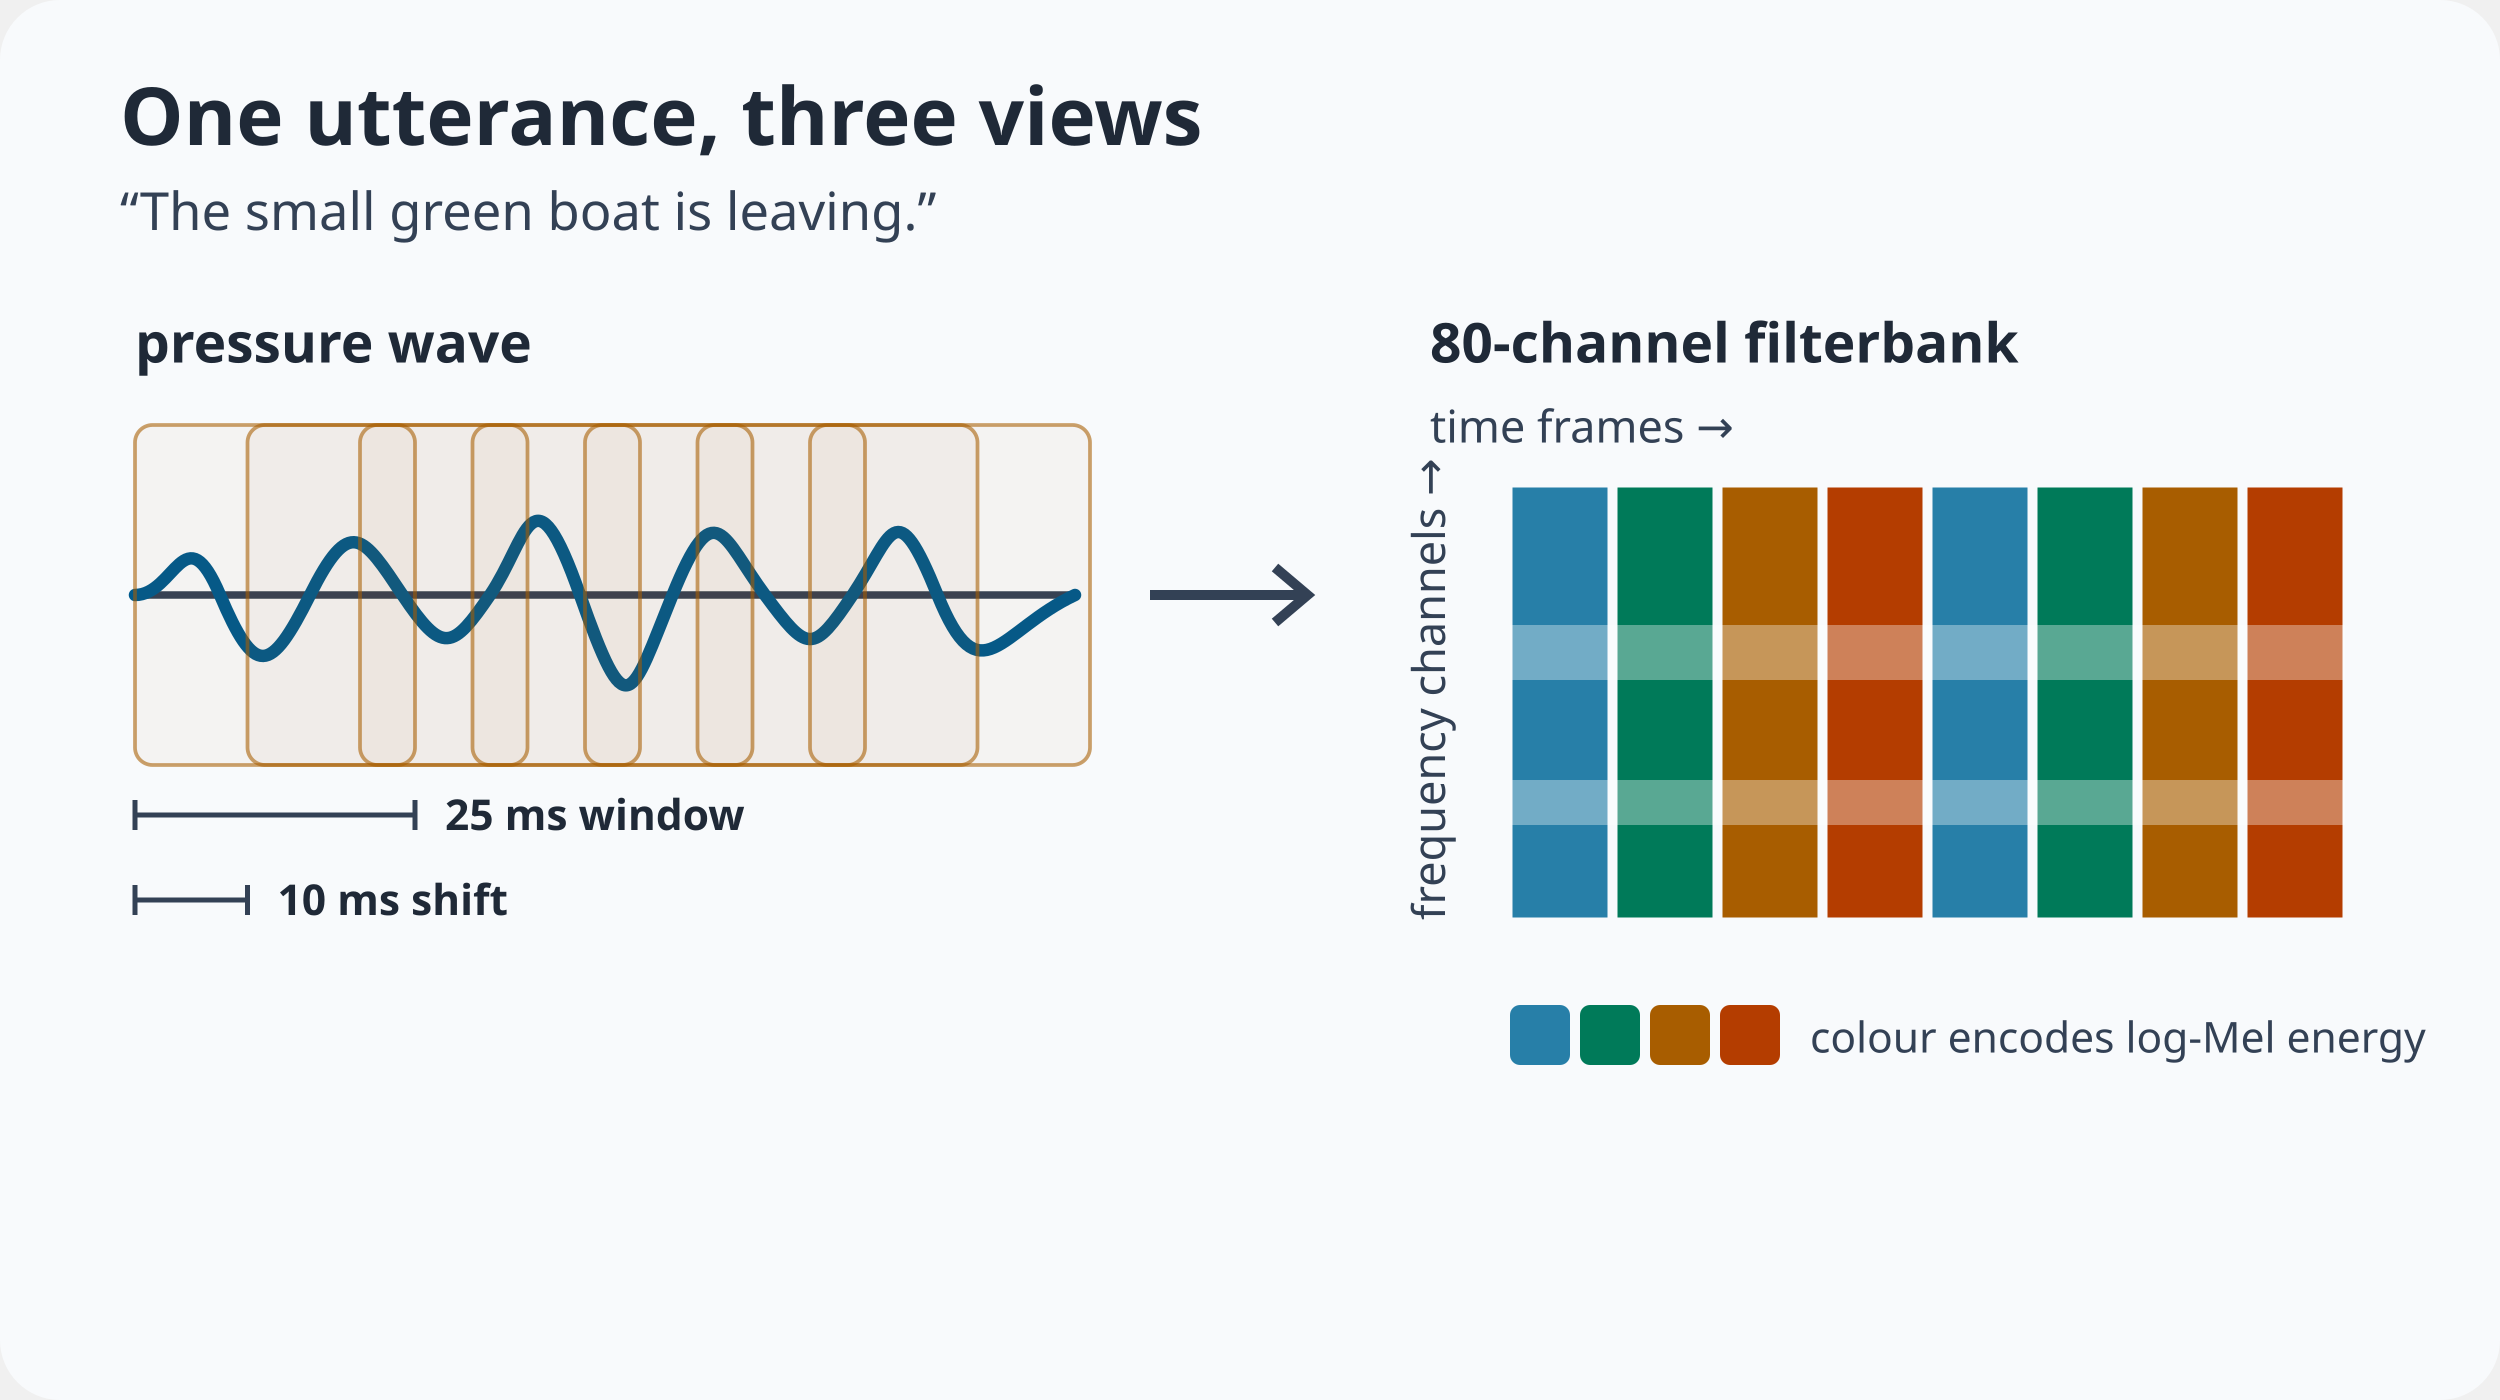
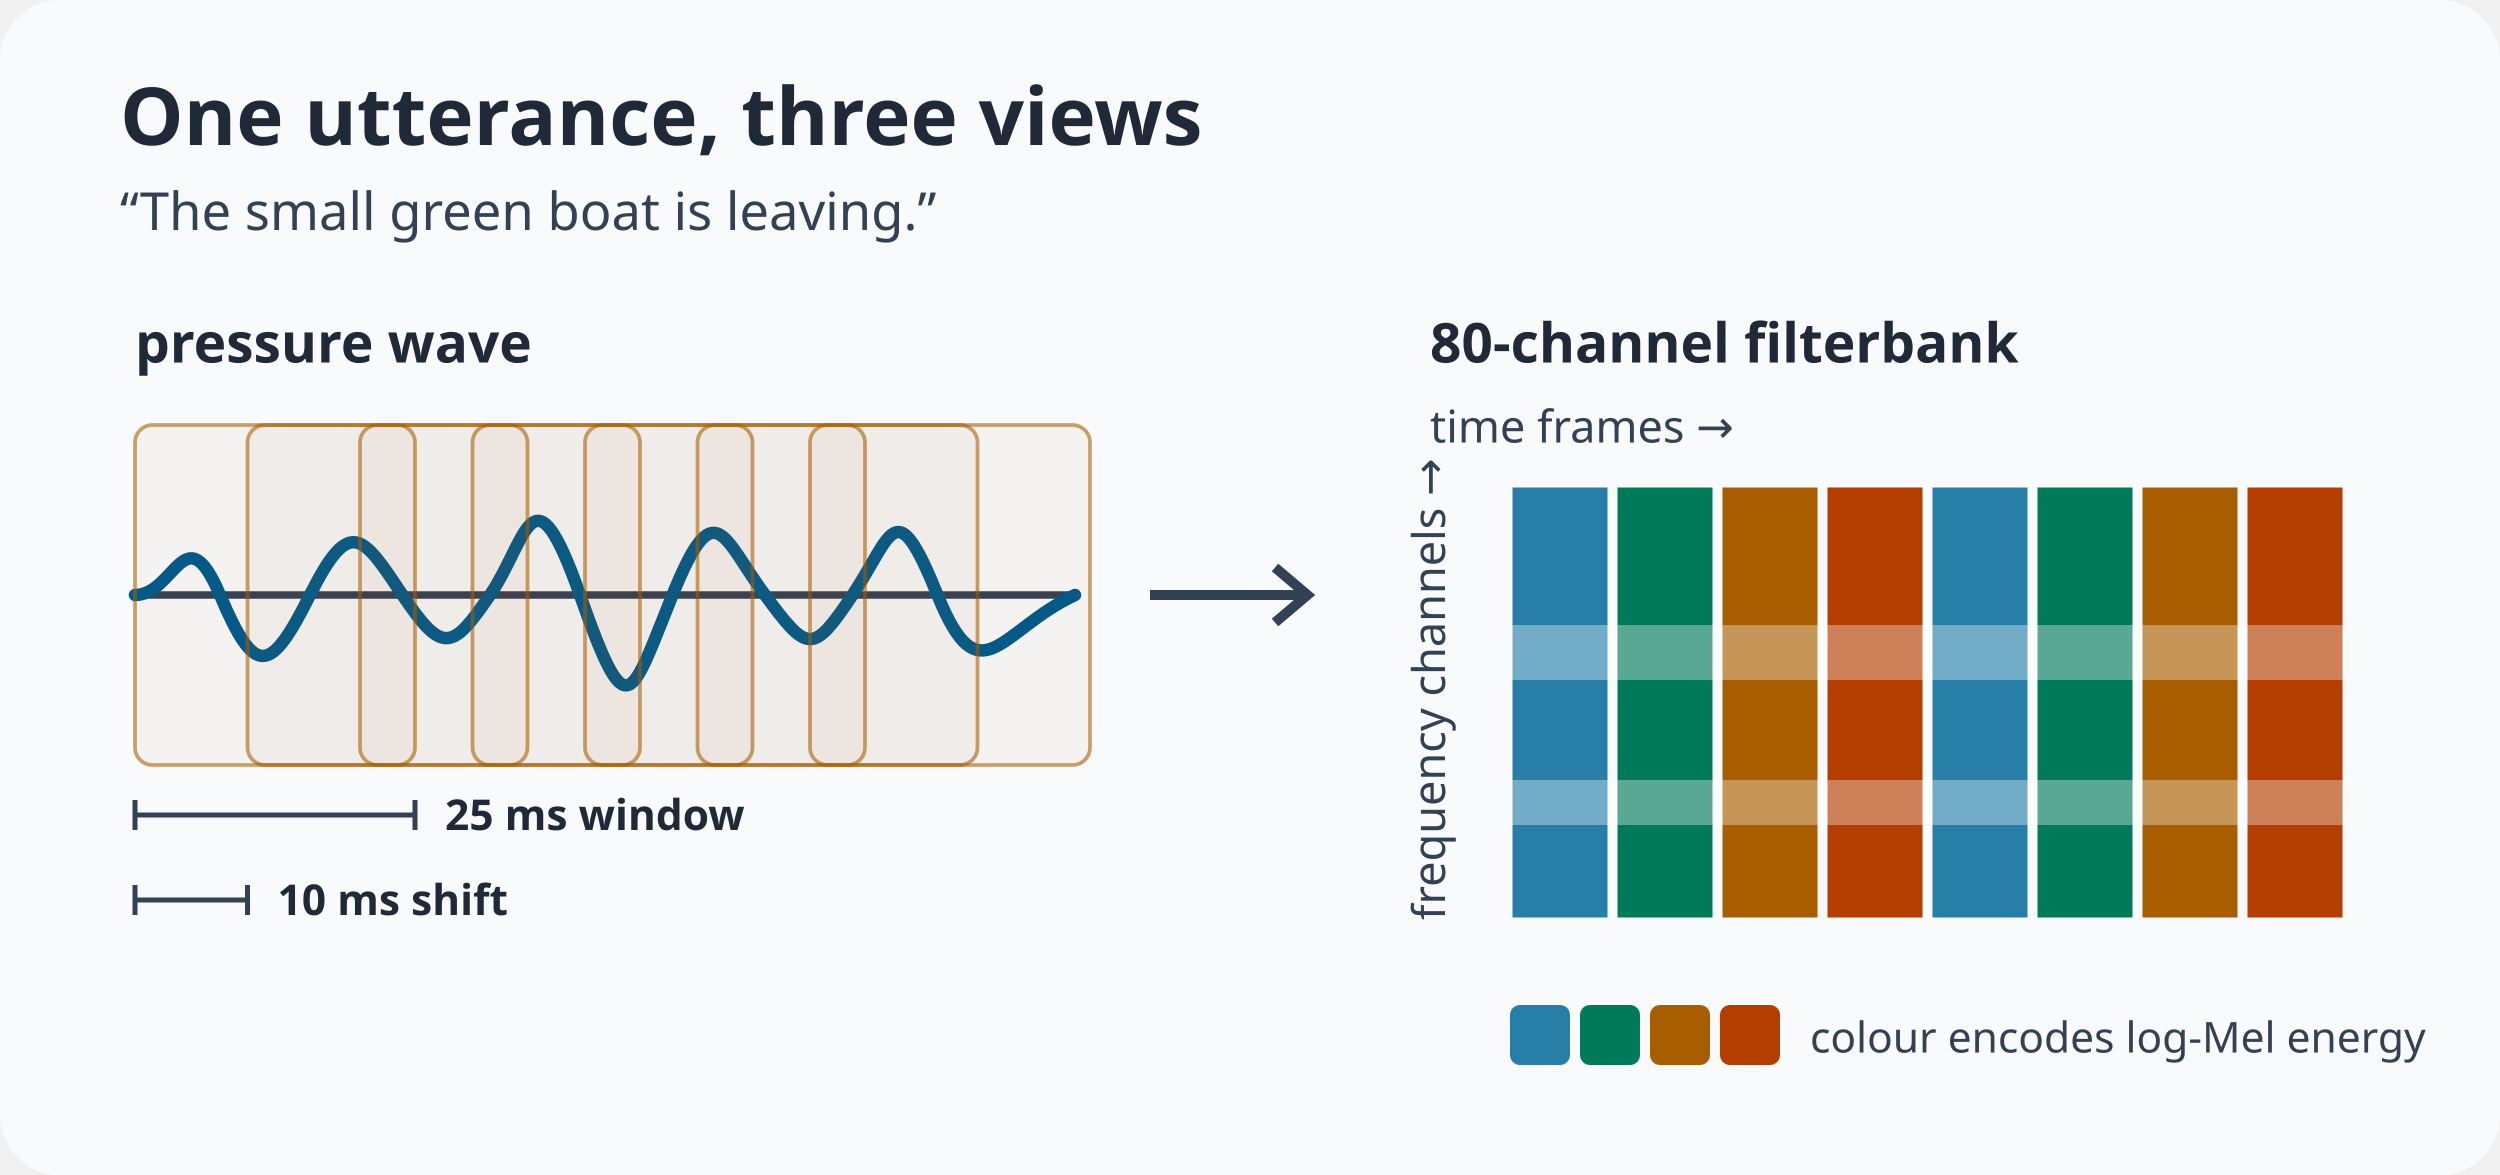
- <svg xmlns="http://www.w3.org/2000/svg" viewBox="0 0 1000 560" role="img" aria-labelledby="title desc">
+ <svg xmlns="http://www.w3.org/2000/svg" viewBox="0 0 1000 470" role="img" aria-labelledby="title desc">
  <style>
    .bg{fill:#f8fafc}.text{fill:#1f2937;font-family:system-ui,sans-serif}.muted{fill:#334155;font-family:system-ui,sans-serif}.line{stroke:#334155}.blue{stroke:#005a8d}.orange{fill:#a85d00}.green{fill:#007a59}.sky{fill:#277fa8}.window{fill:#a85d00;fill-opacity:.04;stroke:#a85d00;stroke-opacity:.58;stroke-width:1.5}
    @media(prefers-color-scheme:dark){.bg{fill:#111827}.text{fill:#f8fafc}.muted{fill:#e2e8f0}.line{stroke:#cbd5e1}.window{fill:#e69f00;stroke:#e69f00}}
  </style>
-   <rect class="bg" width="1000" height="560" rx="24" />
+   <rect class="bg" width="1000" height="470" rx="24" />
  <text class="text" x="48" y="58" font-size="32" font-weight="700">One utterance, three views</text>
  <text class="muted" x="48" y="92" font-size="21">“The small green boat is leaving.”</text>
  <text class="text" x="54" y="145" font-size="22" font-weight="700">pressure wave</text>
  <line class="line" x1="54" y1="238" x2="430" y2="238" stroke-width="3" />
  <path class="blue" d="M54 238 C70 238 74 205 88 238 S108 270 124 238 S145 214 161 238 S181 260 196 238 S213 184 232 238 S252 280 269 238 S289 215 306 238 S325 262 341 238 S358 196 375 238 S400 252 430 238" fill="none" stroke-width="5" stroke-linecap="round" />
  <g>
    <rect class="window" x="54" y="170" width="112" height="136" rx="7" />
    <rect class="window" x="99" y="170" width="112" height="136" rx="7" />
    <rect class="window" x="144" y="170" width="112" height="136" rx="7" />
    <rect class="window" x="189" y="170" width="112" height="136" rx="7" />
    <rect class="window" x="234" y="170" width="112" height="136" rx="7" />
    <rect class="window" x="279" y="170" width="112" height="136" rx="7" />
    <rect class="window" x="324" y="170" width="112" height="136" rx="7" />
  </g>
  <g class="line" fill="none" stroke-width="2">
    <path d="M54 320v12m0-6h112m0-6v12" />
    <path d="M54 354v12m0-6h45m0-6v12" />
  </g>
  <text class="text" x="178" y="332" font-size="17" font-weight="700">25 ms window</text>
  <text class="text" x="111" y="366" font-size="17" font-weight="700">10 ms shift</text>
  <path d="M460 238H520" class="line" stroke-width="4" />
  <path d="m510 227 13 11-13 11" fill="none" class="line" stroke-width="4" />
  <g transform="translate(30 0)">
    <text class="text" x="542" y="145" font-size="22" font-weight="700">80-channel filterbank</text>
    <text class="muted" x="542" y="177" font-size="18">time frames →</text>
    <text class="muted" transform="translate(548 368) rotate(-90)" font-size="18">frequency channels →</text>
    <g stroke="#f8fafc" stroke-width="2">
      <rect x="574" y="194" width="40" height="174" class="sky" />
      <rect x="616" y="194" width="40" height="174" class="green" />
      <rect x="658" y="194" width="40" height="174" class="orange" />
      <rect x="700" y="194" width="40" height="174" fill="#b43d00" />
      <rect x="742" y="194" width="40" height="174" class="sky" />
      <rect x="784" y="194" width="40" height="174" class="green" />
      <rect x="826" y="194" width="40" height="174" class="orange" />
      <rect x="868" y="194" width="40" height="174" fill="#b43d00" />
    </g>
    <g opacity=".35" fill="#fff">
      <path d="M574 250h334v22H574z" />
      <path d="M574 312h334v18H574z" />
    </g>
    <g transform="translate(574 402)">
      <rect width="24" height="24" rx="4" class="sky" />
      <rect x="28" width="24" height="24" rx="4" class="green" />
      <rect x="56" width="24" height="24" rx="4" class="orange" />
      <rect x="84" width="24" height="24" rx="4" fill="#b43d00" />
      <text class="muted" x="120" y="19" font-size="17">colour encodes log-Mel energy</text>
    </g>
  </g>
</svg>
